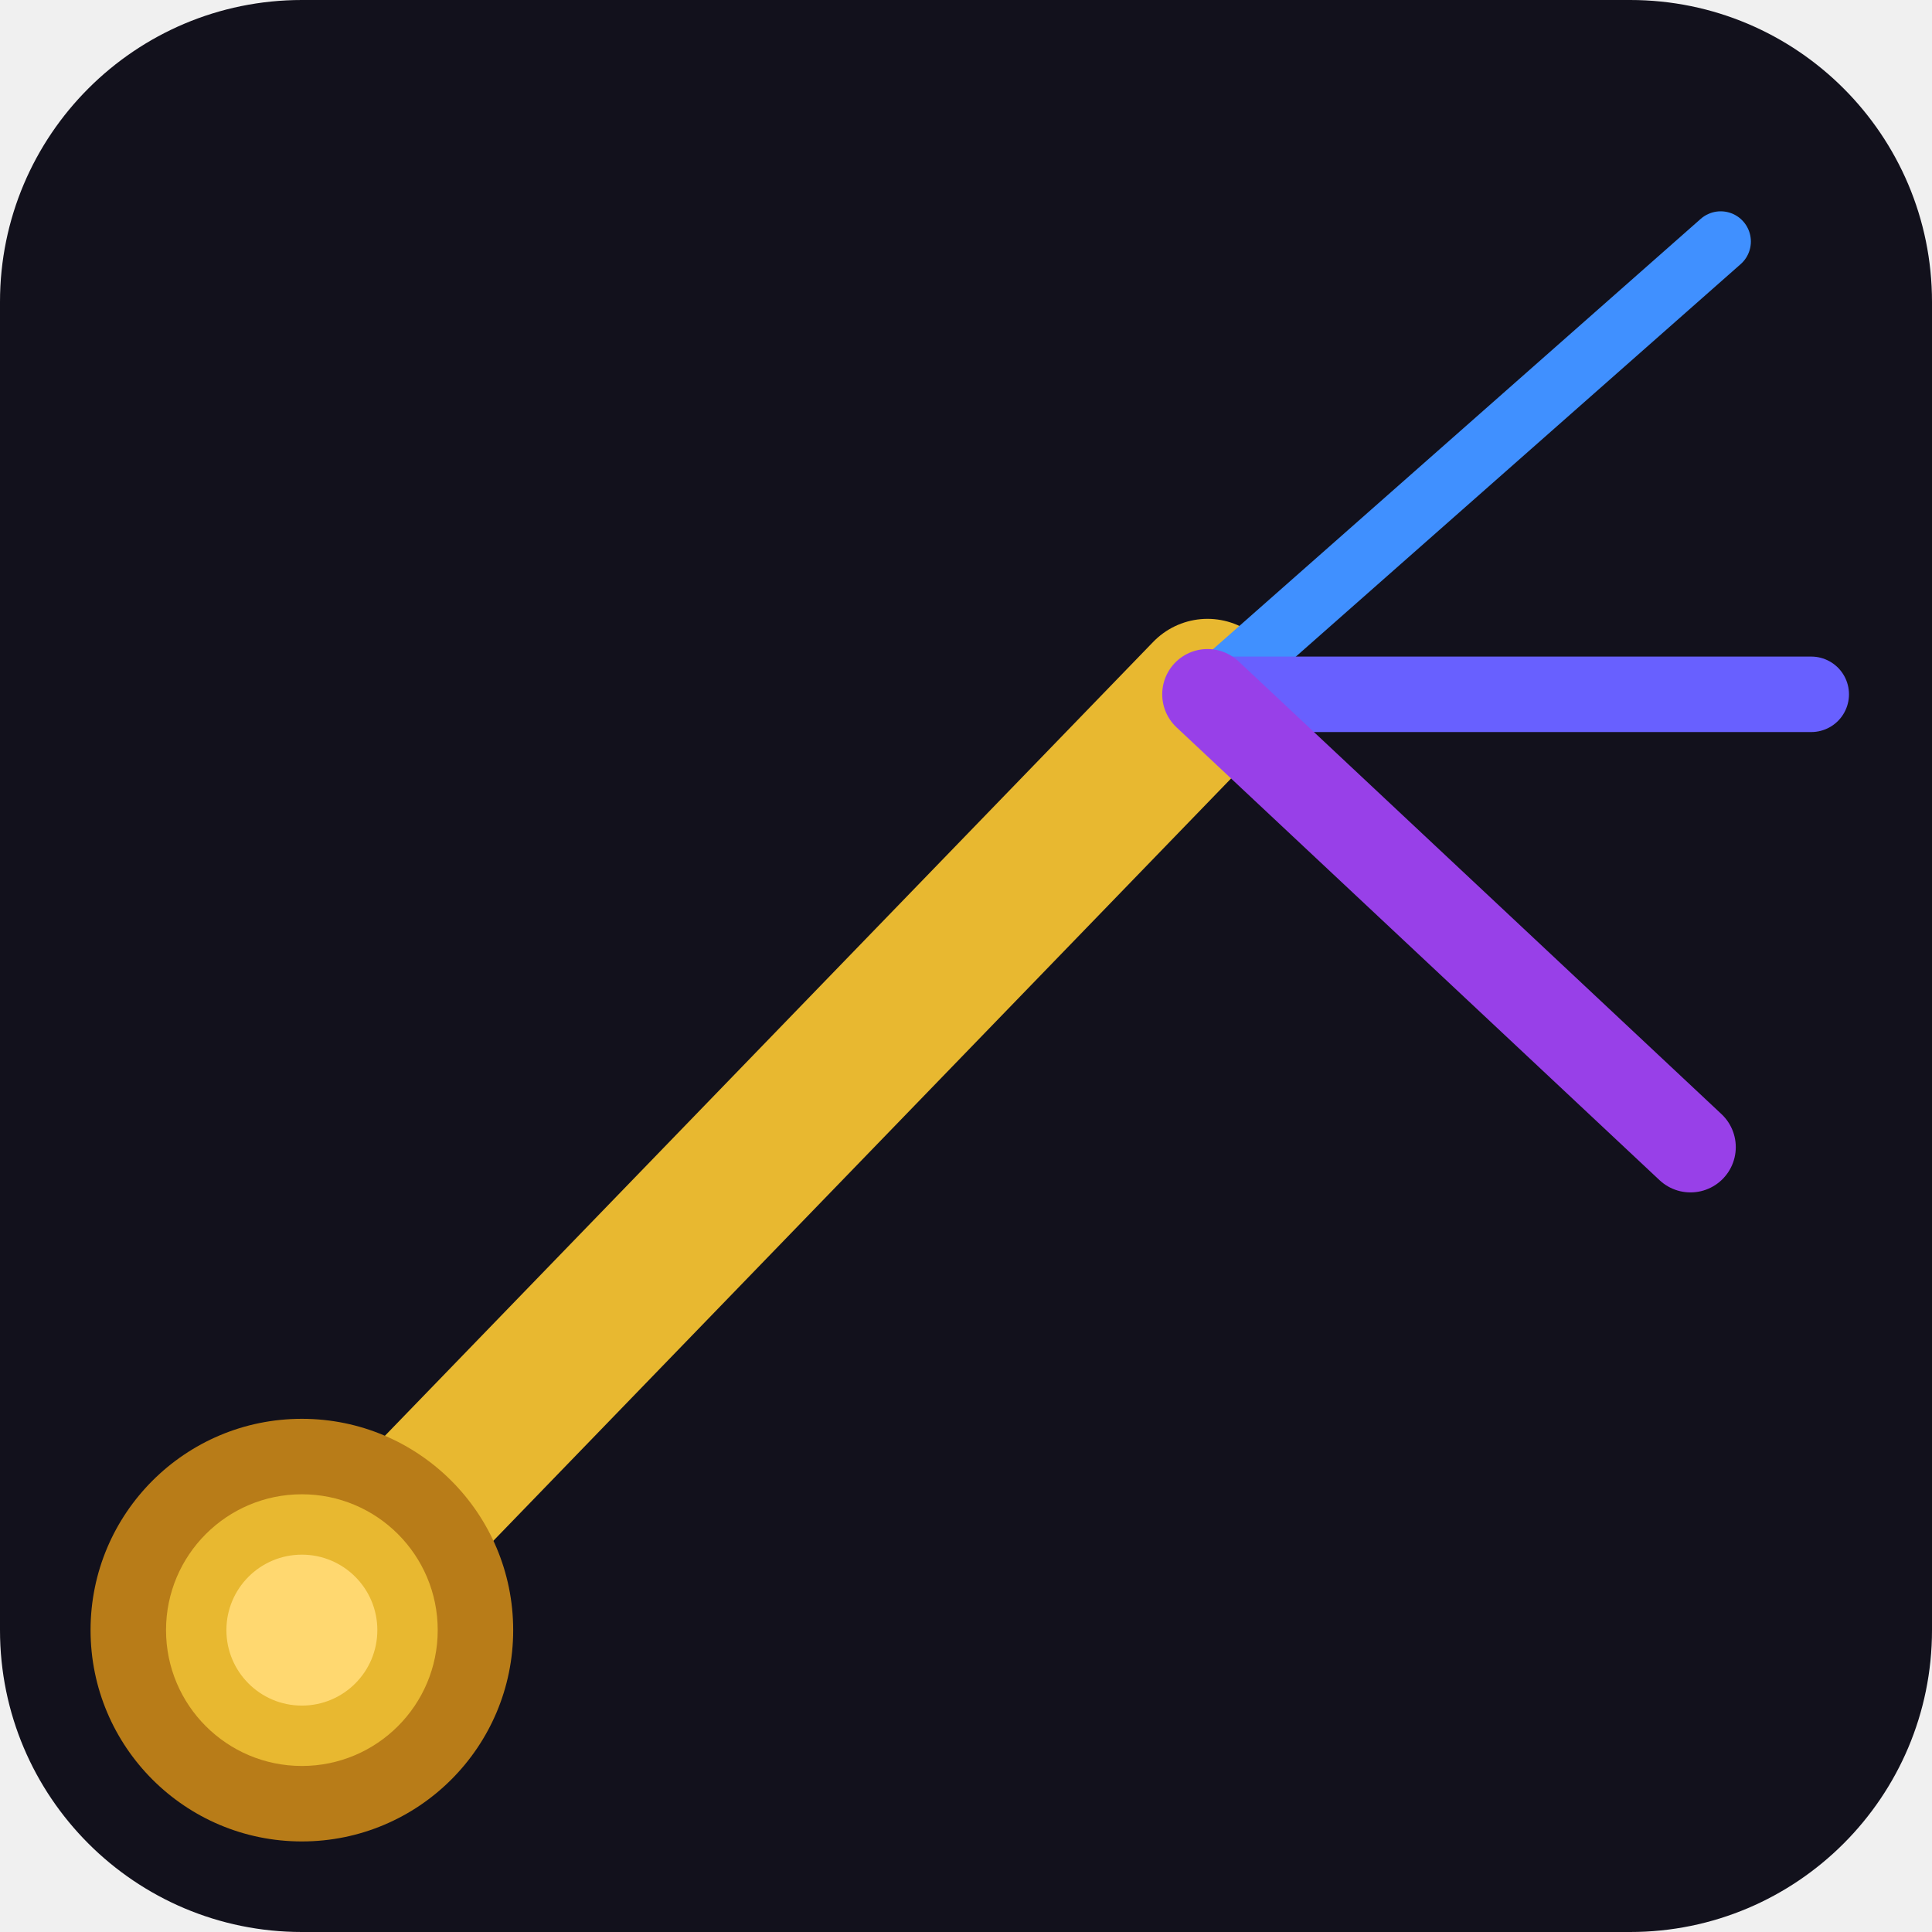
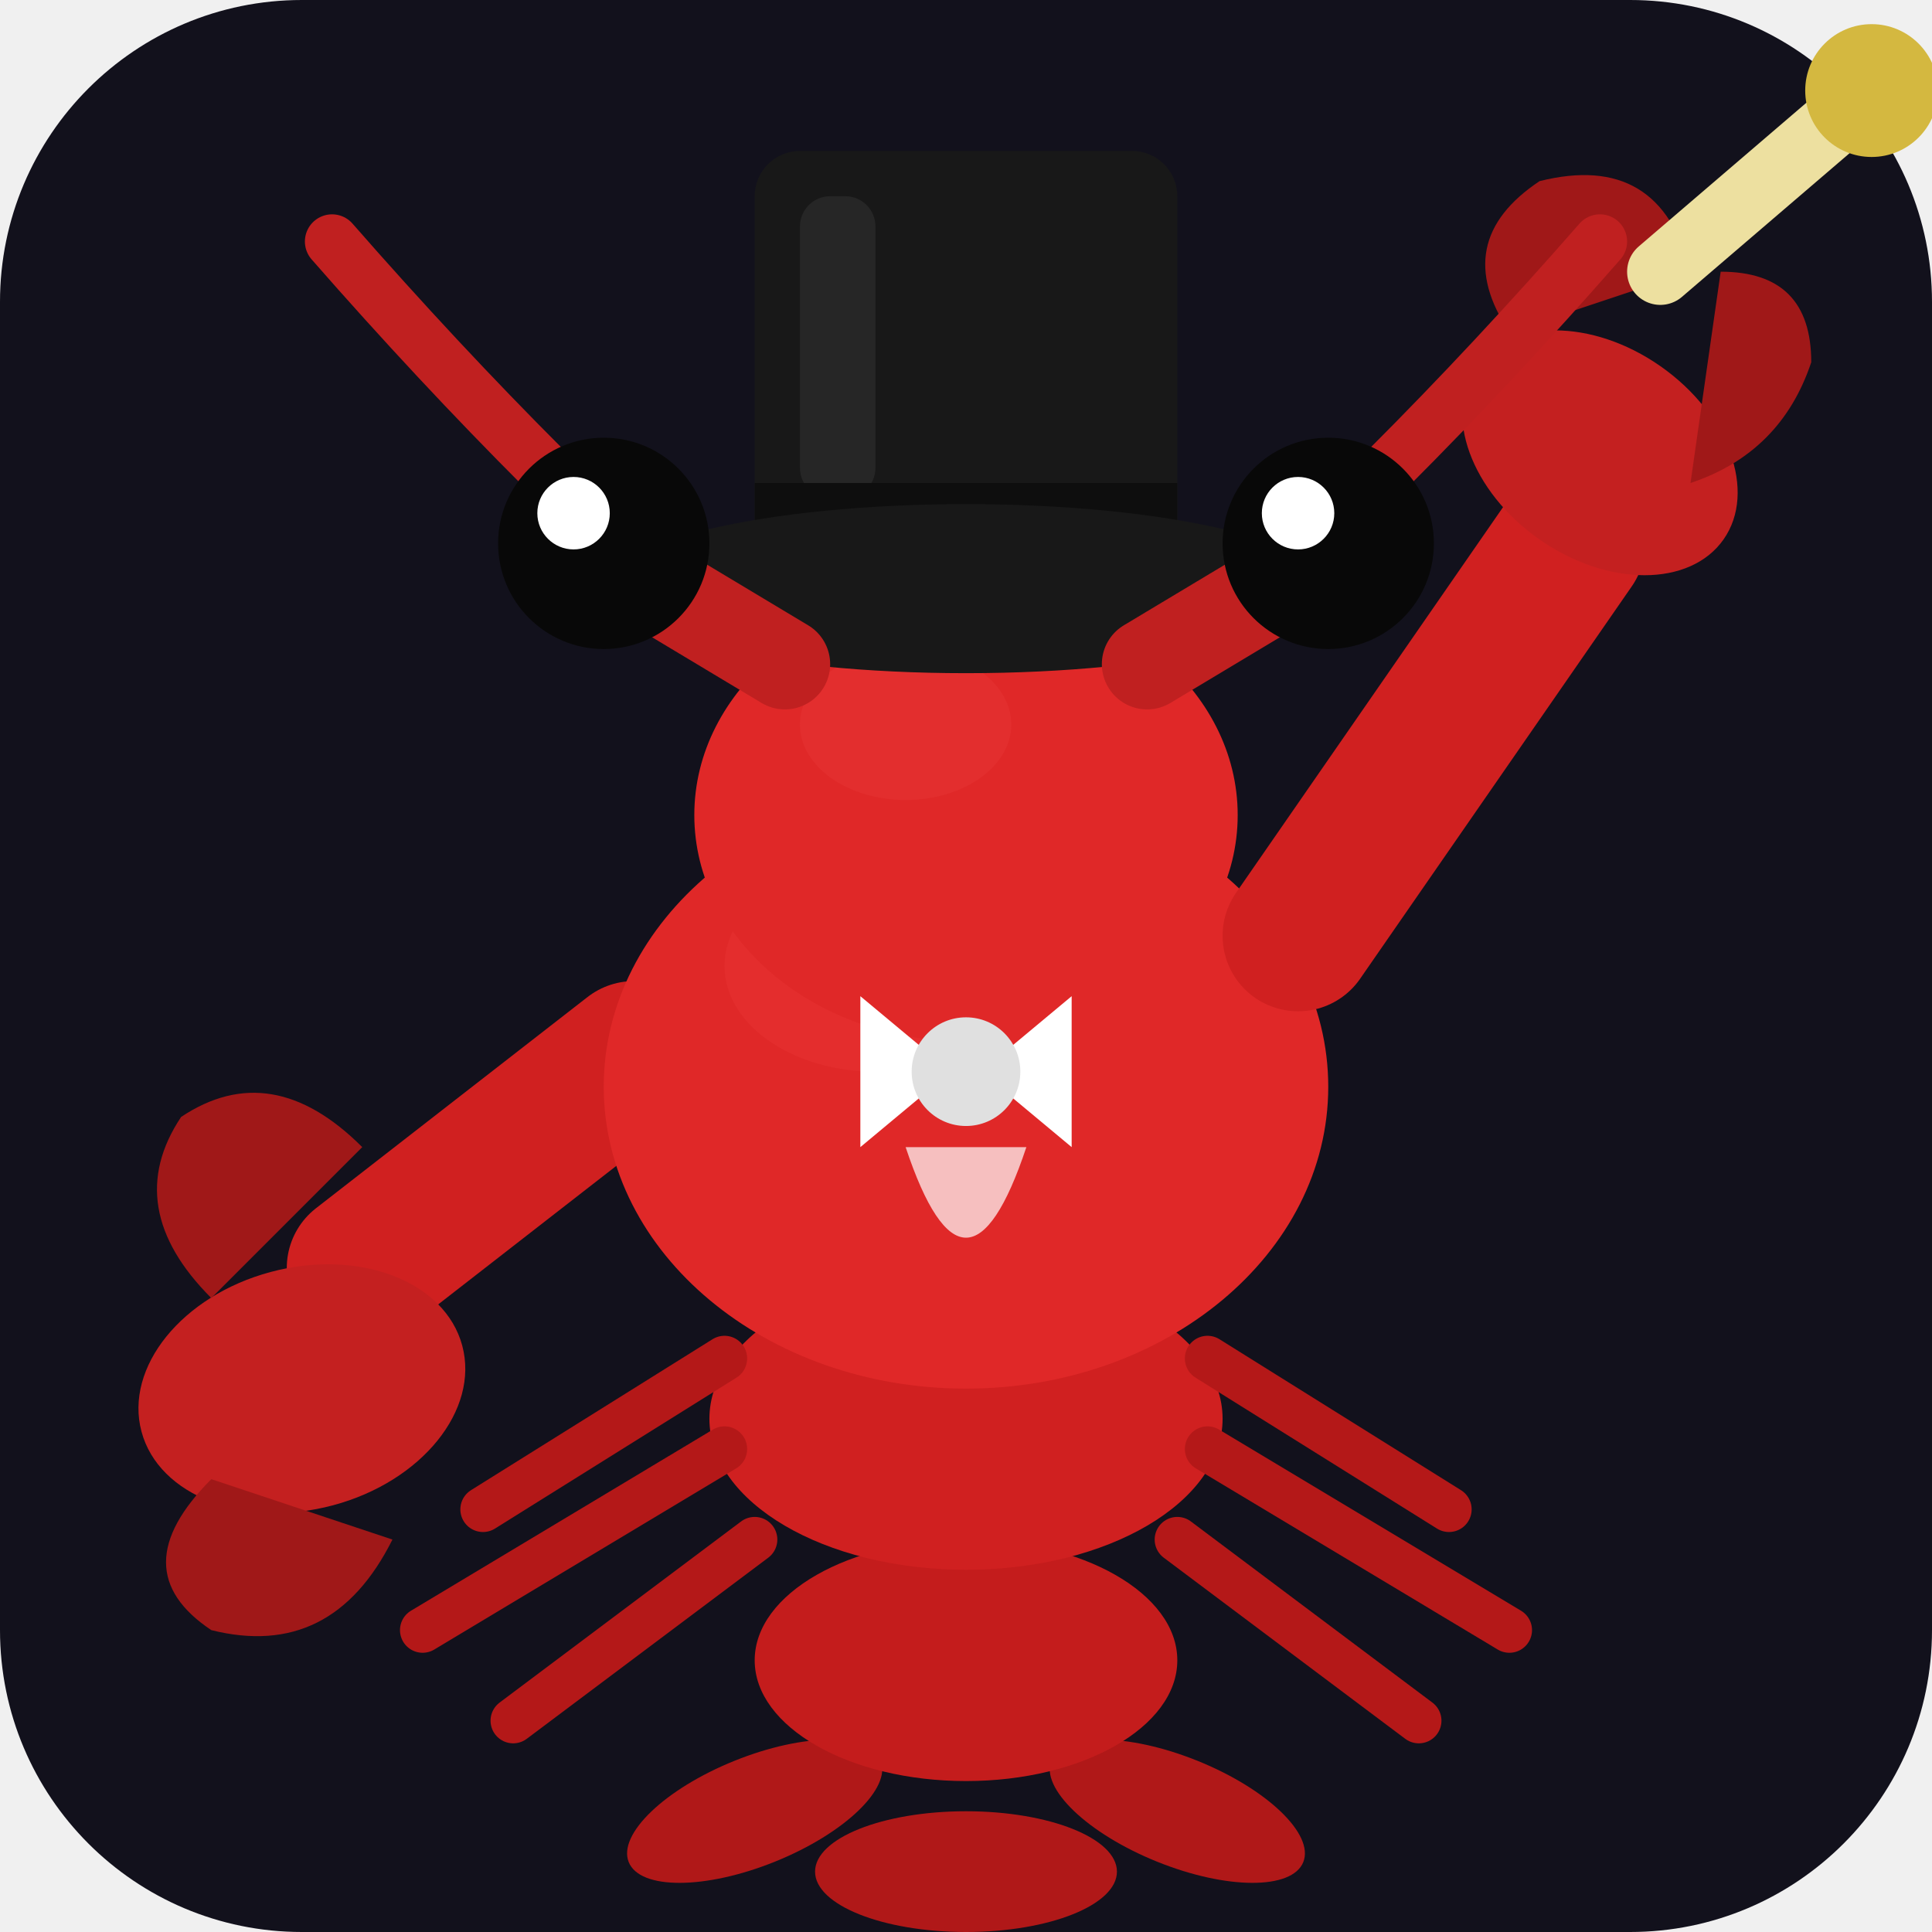
<svg xmlns="http://www.w3.org/2000/svg" viewBox="0 0 64 64" width="64" height="64">
  <rect width="64" height="64" rx="10" fill="#12111c" />
-   <line x1="10" y1="54" x2="40" y2="23" stroke="#e8b830" stroke-width="5" stroke-linecap="round" />
-   <line x1="40" y1="23" x2="57" y2="8" stroke="#4090ff" stroke-width="2" stroke-linecap="round" />
-   <line x1="40" y1="23" x2="60" y2="23" stroke="#6860ff" stroke-width="2.5" stroke-linecap="round" />
-   <line x1="40" y1="23" x2="56" y2="38" stroke="#9840e8" stroke-width="3" stroke-linecap="round" />
-   <circle cx="10" cy="54" r="7" fill="#b87c18" />
-   <circle cx="10" cy="54" r="4.5" fill="#e8b830" />
-   <circle cx="10" cy="54" r="2.5" fill="#ffd870" />
+   <ellipse cx="32" cy="62" rx="5" ry="2" fill="#b01818" />
+   <ellipse cx="25" cy="60" rx="4.5" ry="1.8" fill="#b01818" transform="rotate(-22 25 60)" />
+   <ellipse cx="39" cy="60" rx="4.5" ry="1.8" fill="#b01818" transform="rotate(22 39 60)" />
+   <ellipse cx="32" cy="55" rx="7" ry="4" fill="#c41c1c" />
+   <ellipse cx="32" cy="47" rx="8.5" ry="5" fill="#d02020" />
+   <line x1="24" y1="45" x2="16" y2="50" stroke="#b41818" stroke-width="1.5" stroke-linecap="round" />
+   <line x1="24" y1="48" x2="14" y2="54" stroke="#b41818" stroke-width="1.5" stroke-linecap="round" />
+   <line x1="25" y1="51" x2="17" y2="57" stroke="#b41818" stroke-width="1.5" stroke-linecap="round" />
+   <line x1="40" y1="45" x2="48" y2="50" stroke="#b41818" stroke-width="1.5" stroke-linecap="round" />
+   <line x1="40" y1="48" x2="50" y2="54" stroke="#b41818" stroke-width="1.5" stroke-linecap="round" />
+   <line x1="39" y1="51" x2="47" y2="57" stroke="#b41818" stroke-width="1.5" stroke-linecap="round" />
+   <line x1="21" y1="35" x2="12" y2="42" stroke="#d02020" stroke-width="5" stroke-linecap="round" />
+   <ellipse cx="10" cy="46" rx="5.5" ry="4" fill="#c42020" transform="rotate(-15 10 46)" />
+   <path d="M7 43 Q4 40 6 37 Q9 35 12 38" fill="#a01818" />
+   <path d="M7 49 Q4 52 7 54 Q11 55 13 51" fill="#a01818" />
+   <ellipse cx="32" cy="36" rx="12" ry="10" fill="#e02828" />
+   <ellipse cx="29" cy="32" rx="5" ry="3.5" fill="#f04040" opacity="0.22" />
+   <line x1="43" y1="31" x2="52" y2="18" stroke="#d02020" stroke-width="5" stroke-linecap="round" />
+   <ellipse cx="53" cy="15" rx="5" ry="3.5" fill="#c42020" transform="rotate(35 53 15)" />
+   <path d="M50 11 Q48 8 51 6 Q55 5 56 9" fill="#a01818" />
+   <path d="M56 16 Q59 15 60 12 Q60 9 57 9" fill="#a01818" />
+   <ellipse cx="32" cy="27" rx="9" ry="7.5" fill="#e02828" />
+   <ellipse cx="30" cy="24" rx="3.5" ry="2.5" fill="#f04848" opacity="0.2" />
+   <path d="M25 22 Q18 16 11 8" stroke="#c02020" stroke-width="1.8" fill="none" stroke-linecap="round" />
+   <path d="M39 22 Q46 16 53 8" stroke="#c02020" stroke-width="1.8" fill="none" stroke-linecap="round" />
+   <rect x="25" y="5" width="14" height="14" rx="1.5" fill="#181818" />
+   <rect x="26.5" y="6.5" width="2.5" height="10" rx="1" fill="#262626" />
+   <rect x="25" y="16" width="14" height="2.5" fill="#0e0e0e" />
+   <ellipse cx="32" cy="19.5" rx="12" ry="2.8" fill="#181818" />
+   <line x1="26" y1="22" x2="21" y2="19" stroke="#c02020" stroke-width="3" stroke-linecap="round" />
+   <line x1="38" y1="22" x2="43" y2="19" stroke="#c02020" stroke-width="3" stroke-linecap="round" />
+   <circle cx="20" cy="18" r="3.5" fill="#080808" />
+   <circle cx="44" cy="18" r="3.5" fill="#080808" />
+   <circle cx="19" cy="17" r="1.2" fill="white" />
+   <circle cx="43" cy="17" r="1.2" fill="white" />
+   <path d="M28.5 33 L31.5 35.5 L28.5 38 Z" fill="white" />
+   <path d="M35.5 33 L32.5 35.5 L35.5 38 Z" fill="white" />
+   <circle cx="32" cy="35.5" r="1.8" fill="#e0e0e0" />
+   <path d="M30 38 Q32 44 34 38" fill="white" opacity="0.7" />
+   <line x1="55" y1="9" x2="62" y2="3" stroke="#ede0a0" stroke-width="2.2" stroke-linecap="round" />
+   <circle cx="62" cy="3" r="2.2" fill="#d4b840" />
</svg>
